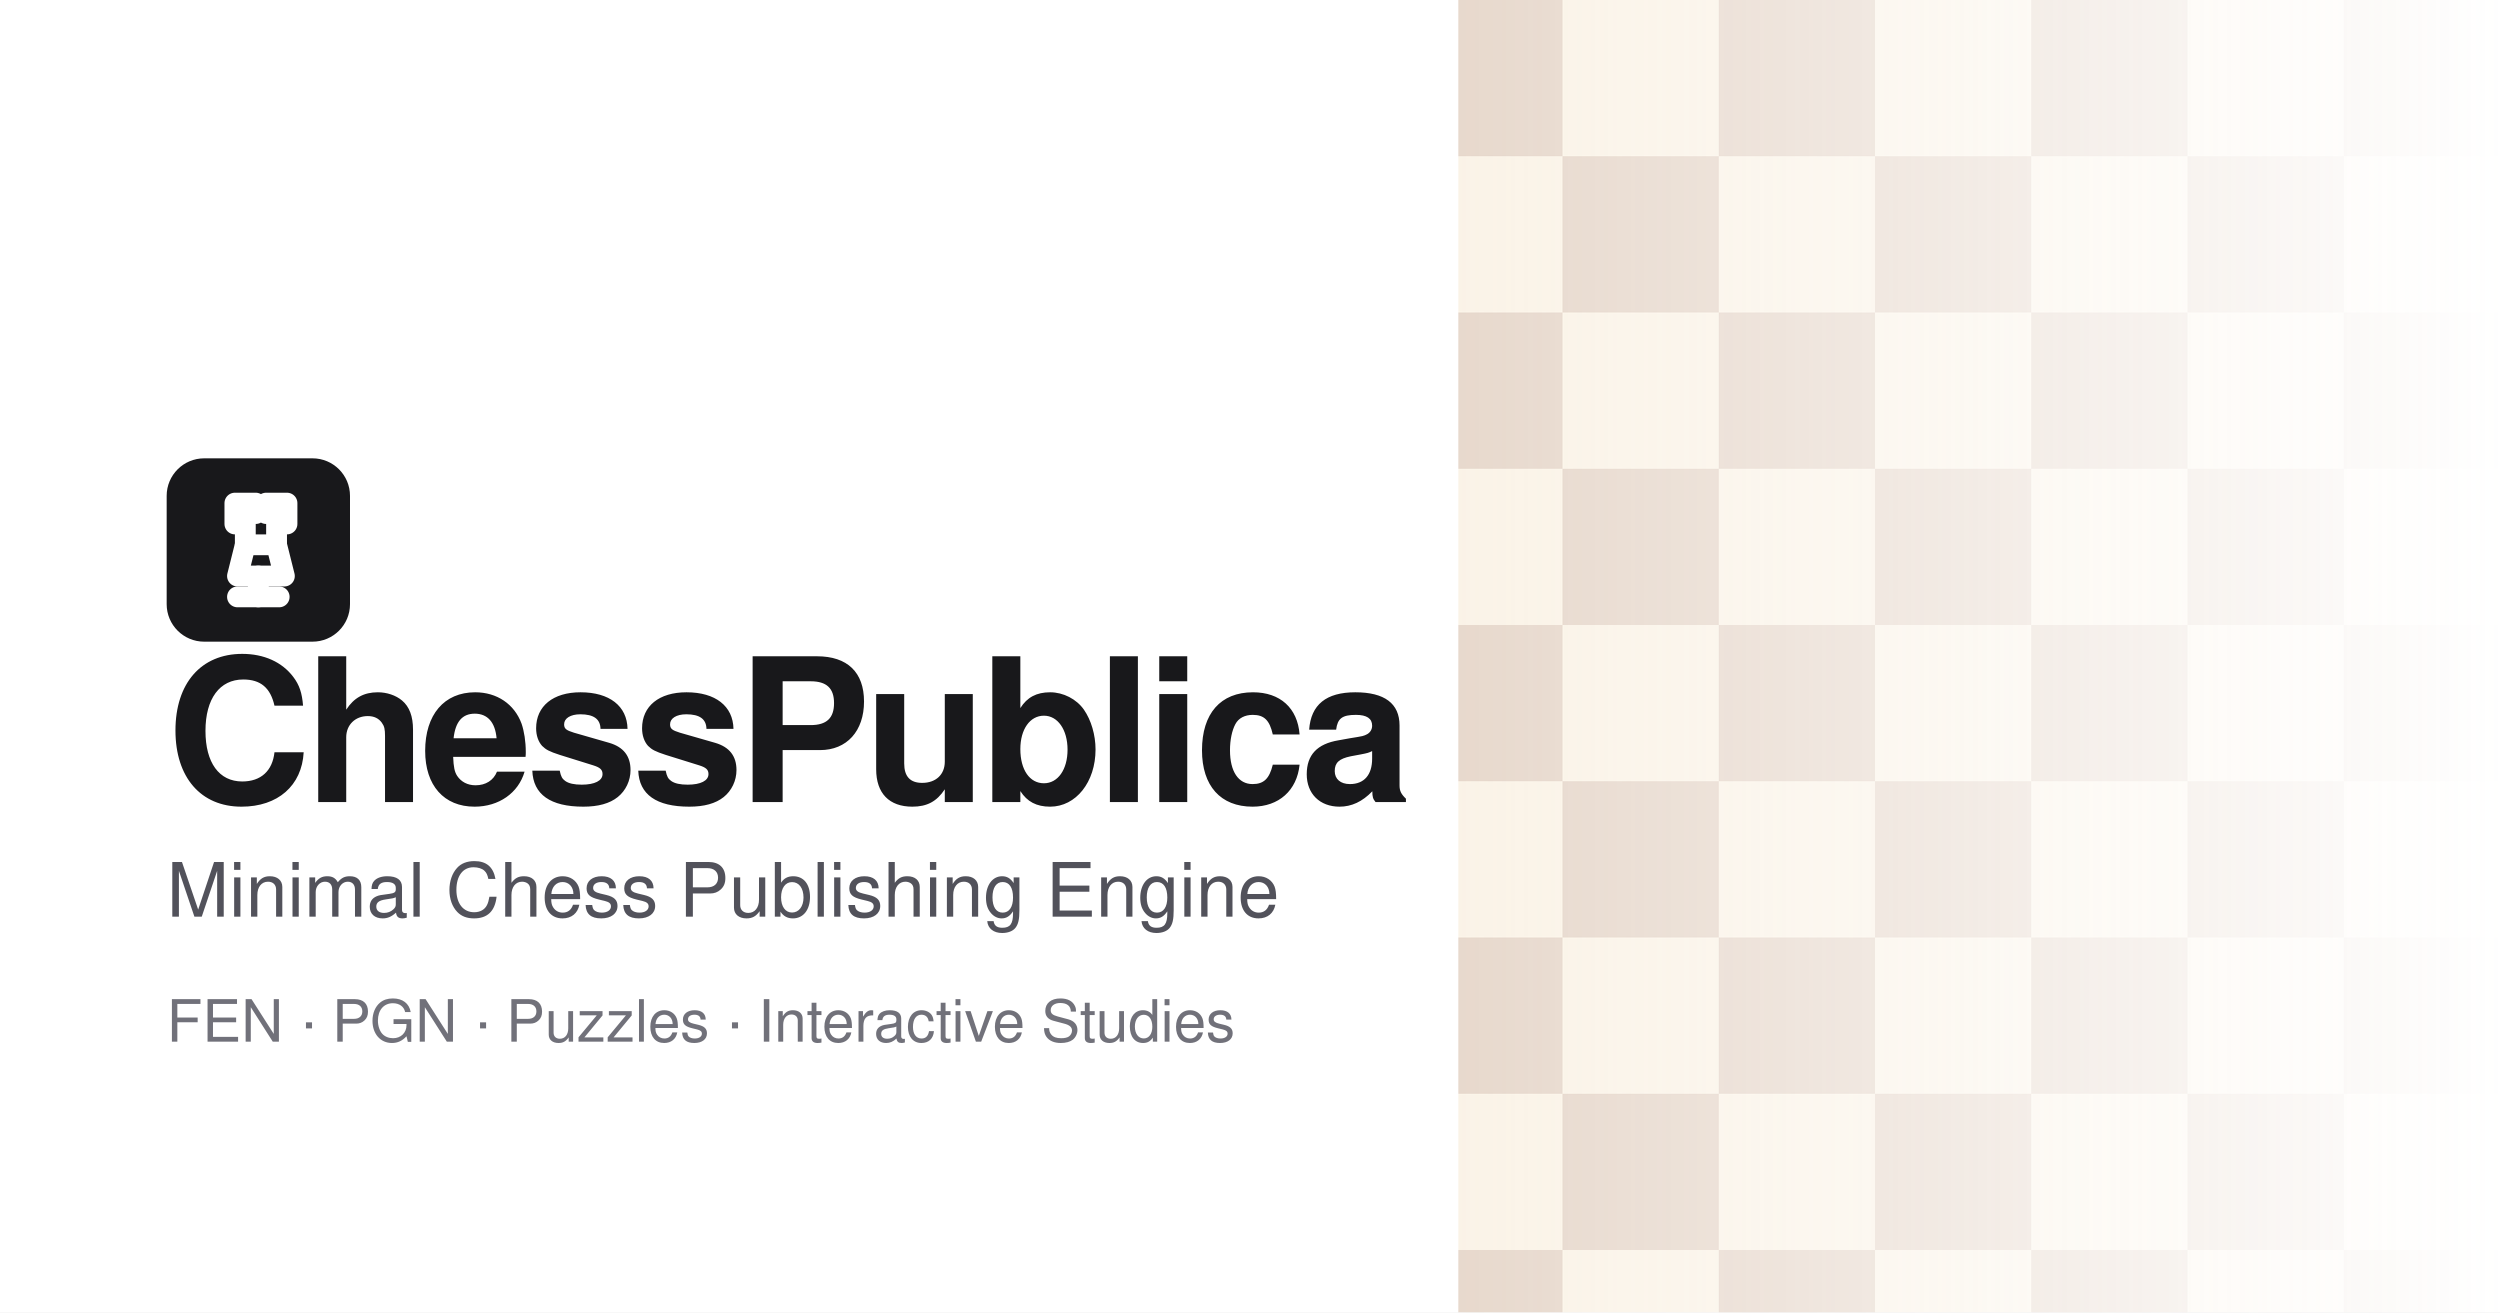
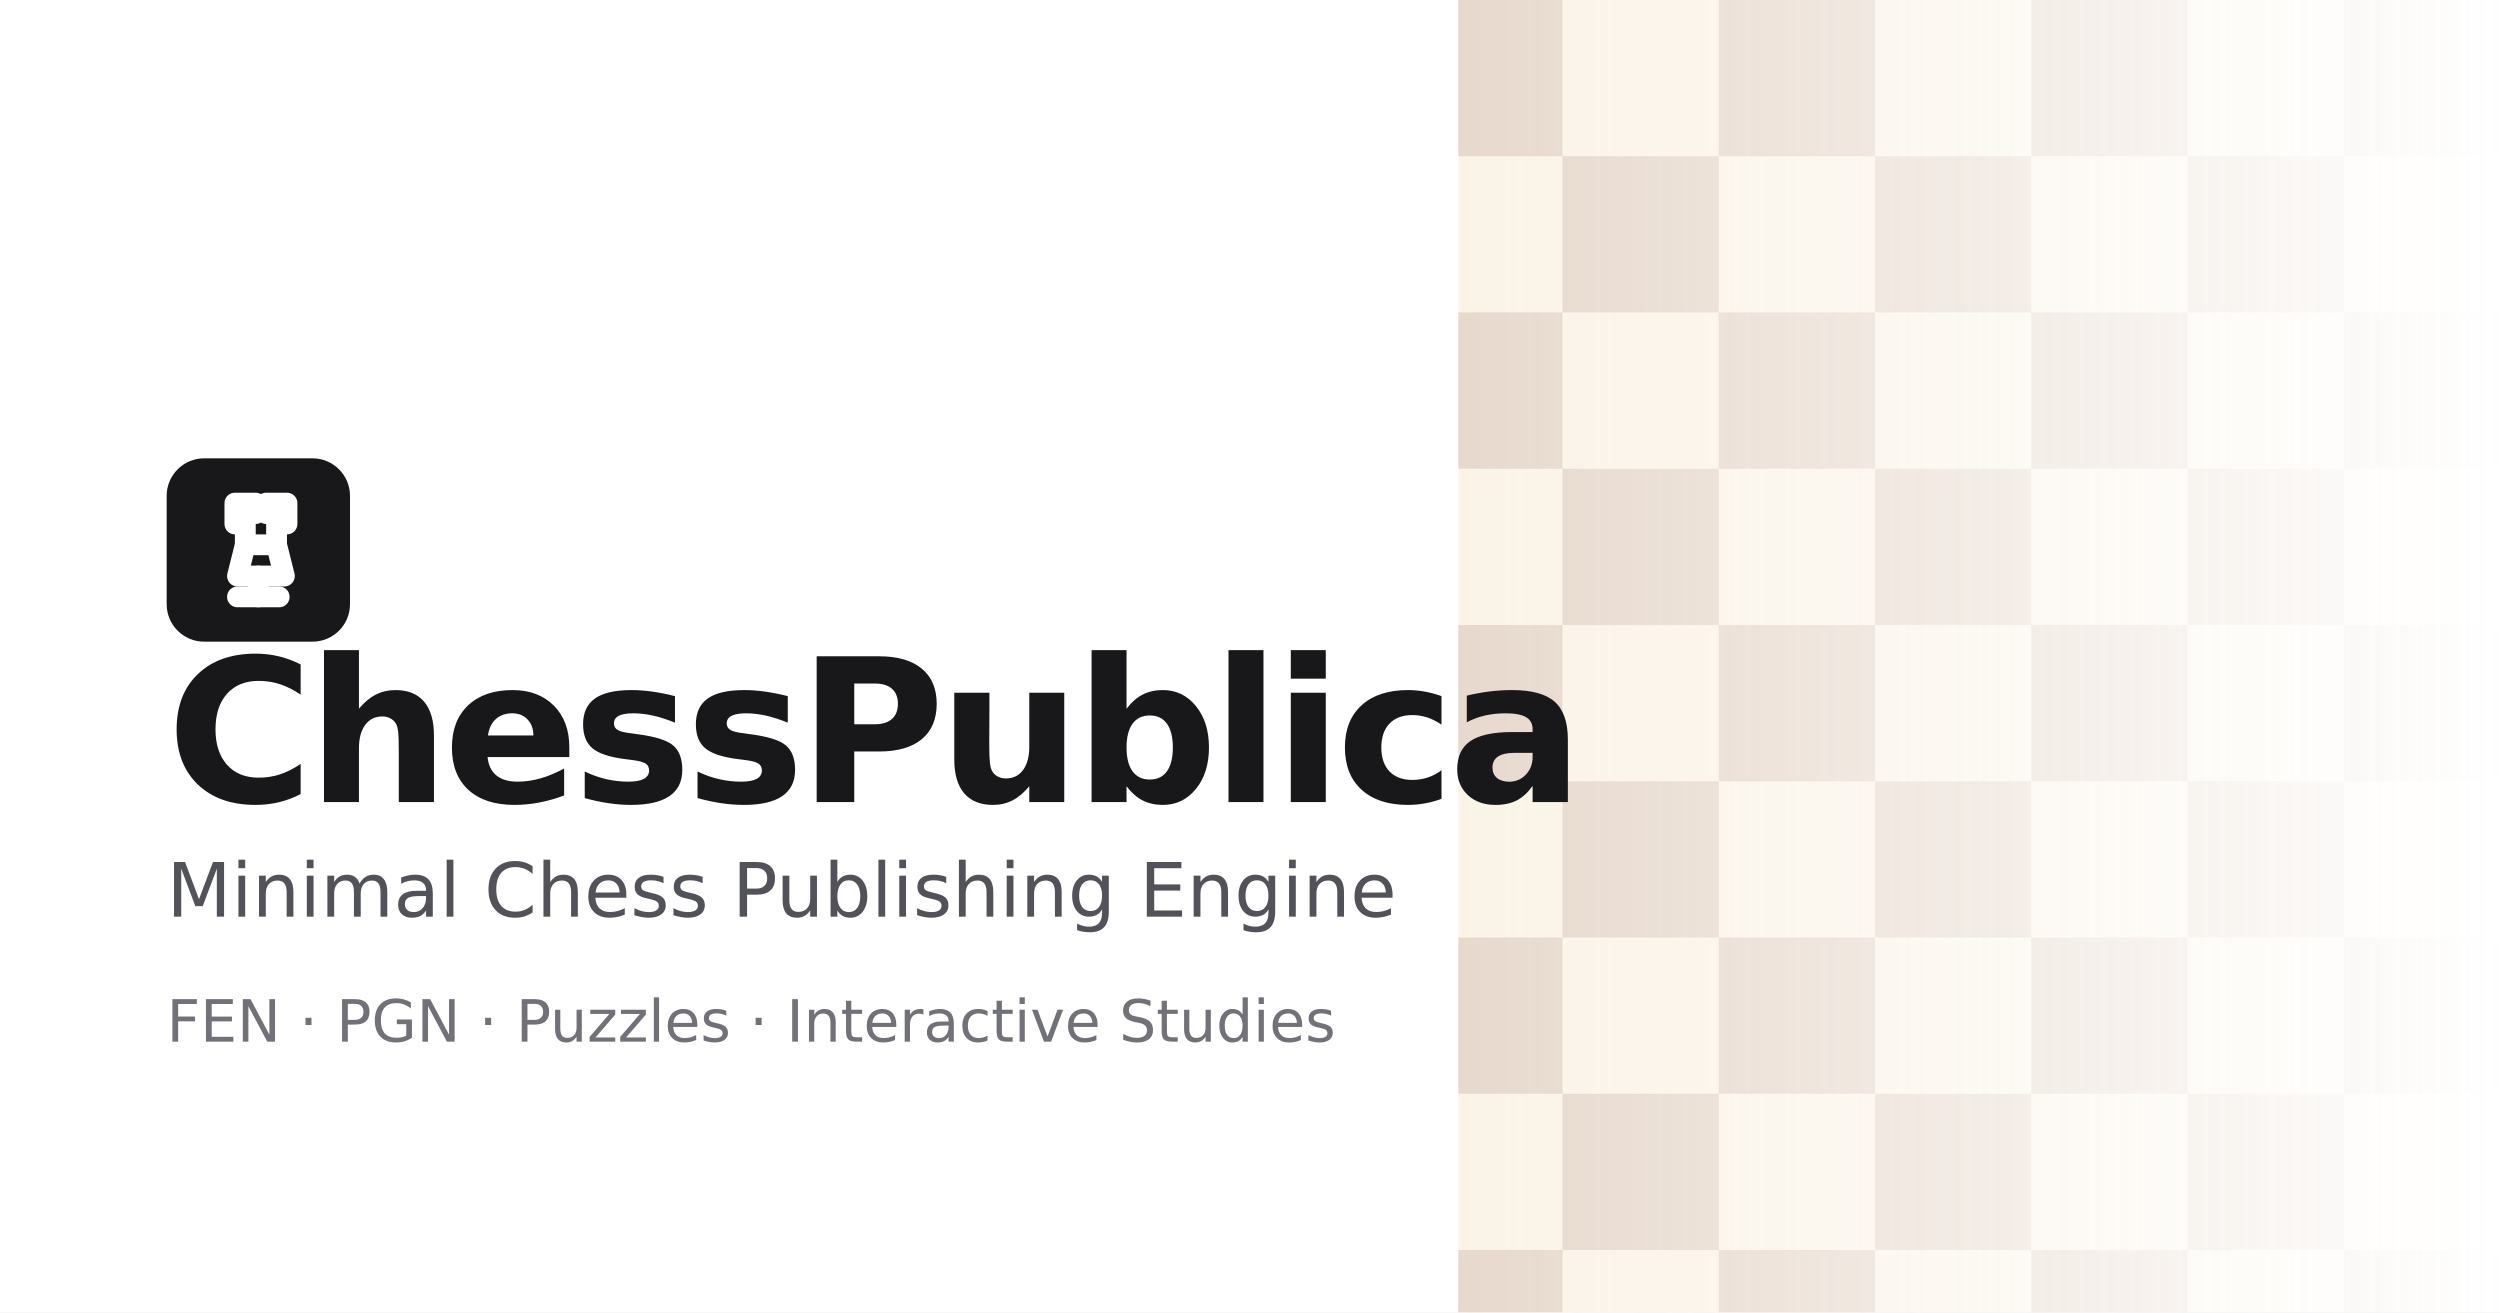
<svg xmlns="http://www.w3.org/2000/svg" viewBox="0 0 1200 630" width="1200" height="630">
  <defs>
    <pattern id="board" width="150" height="150" patternUnits="userSpaceOnUse">
      <rect width="75" height="75" x="0" y="0" fill="#f0d9b5" />
      <rect width="75" height="75" x="75" y="0" fill="#b58863" />
      <rect width="75" height="75" x="0" y="75" fill="#b58863" />
      <rect width="75" height="75" x="75" y="75" fill="#f0d9b5" />
    </pattern>
    <linearGradient id="fade" x1="0" y1="0" x2="1" y2="0">
      <stop offset="0%" stop-color="#ffffff" stop-opacity="1" />
      <stop offset="55%" stop-color="#ffffff" stop-opacity="1" />
      <stop offset="100%" stop-color="#ffffff" stop-opacity="0" />
    </linearGradient>
    <mask id="fadeMask">
      <rect width="1200" height="630" fill="url(#fade)" />
    </mask>
  </defs>
  <rect width="1200" height="630" fill="#ffffff" />
  <g mask="url(#fadeMask)" opacity="0.35">
    <rect x="700" y="0" width="500" height="630" fill="url(#board)" />
  </g>
  <g transform="translate(80 220)">
    <rect width="88" height="88" rx="18" fill="#18181b" />
    <g fill="none" stroke="#ffffff" stroke-width="4" stroke-linecap="round" stroke-linejoin="round" transform="translate(14 14) scale(2.5)">
      <path d="M8 21h8" />
      <path d="M12 21v-4" />
      <path d="M15.5 11V6l2 1V3h-4v2l-1-1-1 1V3H7.5v4l2-1v5" />
      <path d="M17 17h-9l1.5-6h6L17 17Z" />
    </g>
  </g>
-   <text x="80" y="385" font-family="-apple-system, BlinkMacSystemFont, 'Segoe UI', Helvetica, Arial, sans-serif" font-size="96" font-weight="800" fill="#18181b" letter-spacing="-3">ChessPublica</text>
-   <text x="80" y="440" font-family="-apple-system, BlinkMacSystemFont, 'Segoe UI', Helvetica, Arial, sans-serif" font-size="36" font-weight="500" fill="#52525b">Minimal Chess Publishing Engine</text>
-   <text x="80" y="500" font-family="-apple-system, BlinkMacSystemFont, 'Segoe UI', Helvetica, Arial, sans-serif" font-size="28" font-weight="400" fill="#71717a">FEN · PGN · Puzzles · Interactive Studies</text>
+   <text x="80" y="385" font-family="DejaVu Sans, Liberation Sans, Helvetica, Arial, sans-serif" font-size="96" font-weight="bold" fill="#18181b" letter-spacing="-3">ChessPublica</text>
+   <text x="80" y="440" font-family="DejaVu Sans, Liberation Sans, Helvetica, Arial, sans-serif" font-size="36" font-weight="500" fill="#52525b">Minimal Chess Publishing Engine</text>
+   <text x="80" y="500" font-family="DejaVu Sans, Liberation Sans, Helvetica, Arial, sans-serif" font-size="28" font-weight="400" fill="#71717a">FEN · PGN · Puzzles · Interactive Studies</text>
</svg>
